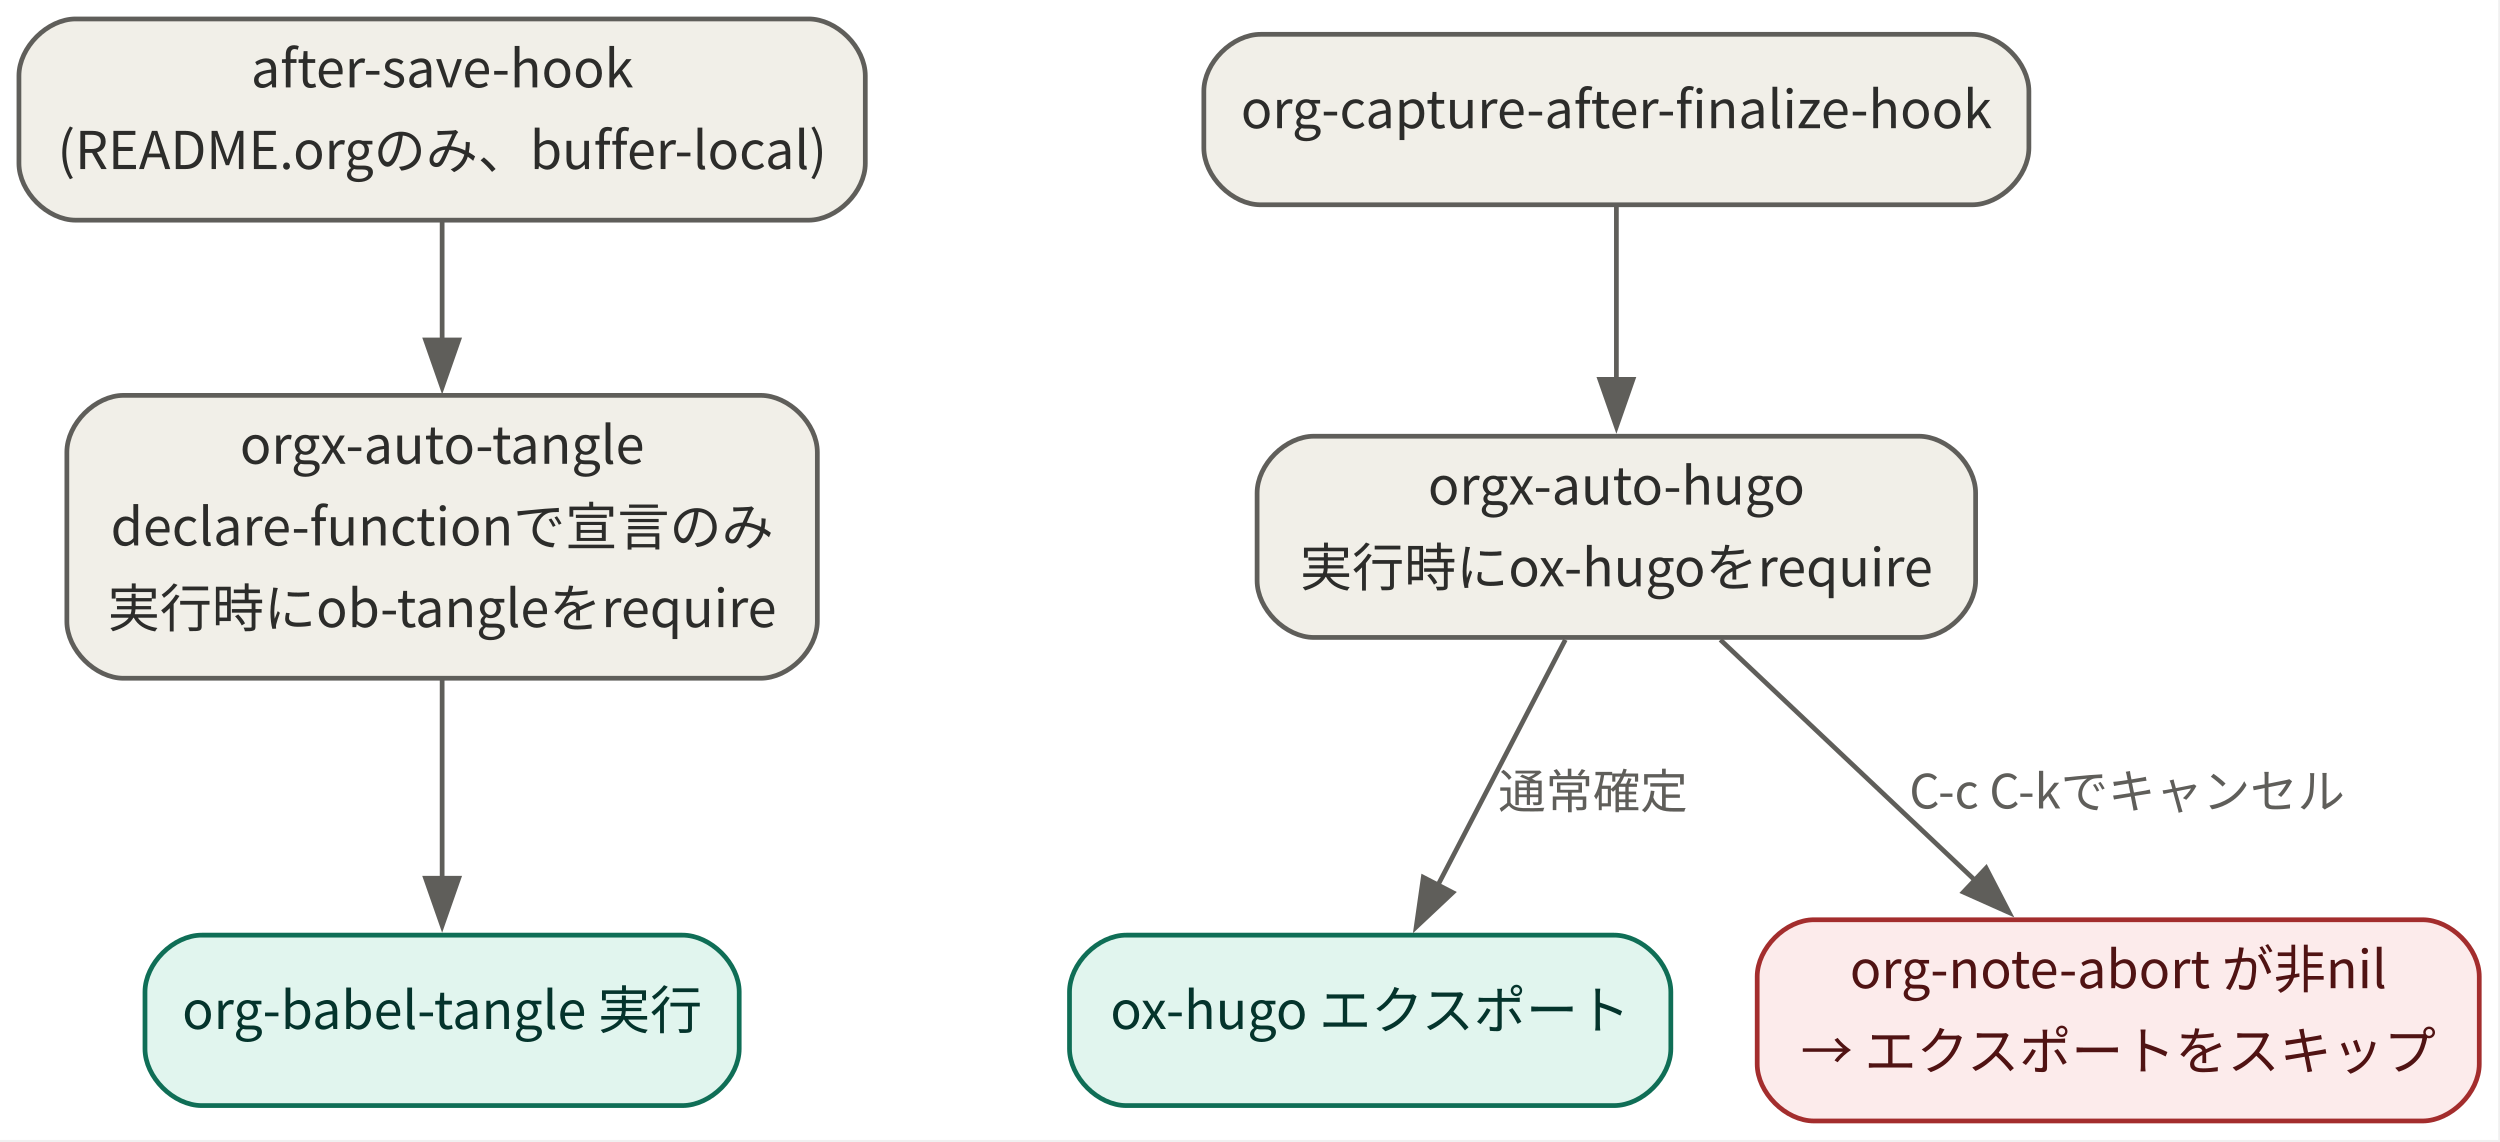
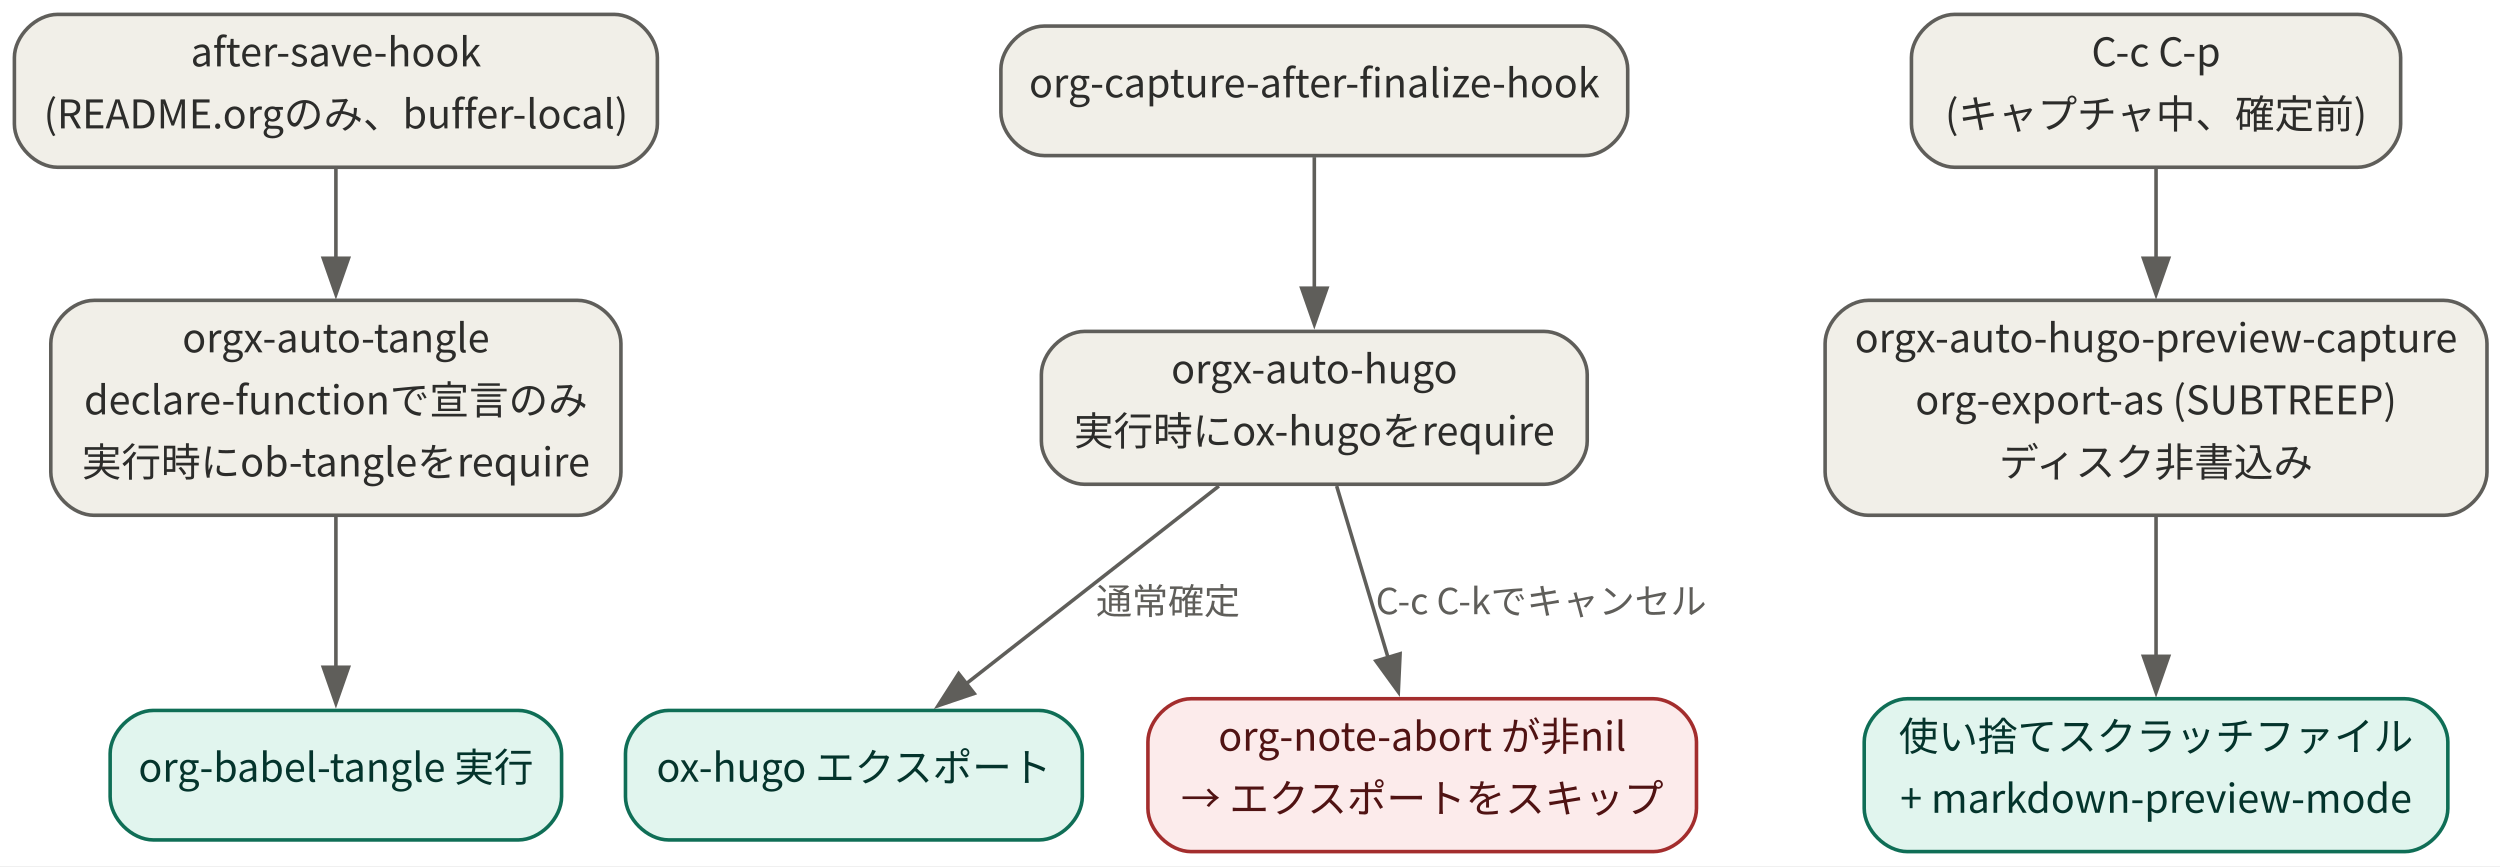
- <svg xmlns="http://www.w3.org/2000/svg" width="528pt" height="241pt" viewBox="0.00 0.00 528.00 241.00">
+ <svg xmlns="http://www.w3.org/2000/svg" width="695pt" height="241pt" viewBox="0.00 0.00 695.00 241.00">
  <g id="graph0" class="graph" transform="scale(1 1) rotate(0) translate(4 236.75)">
-     <polygon fill="white" stroke="none" points="-4,4 -4,-236.75 523.62,-236.75 523.62,4 -4,4" />
+     <polygon fill="white" stroke="none" points="-4,4 -4,-236.75 691.38,-236.75 691.38,4 -4,4" />
    <g id="node1" class="node">
      <path fill="#f1efe8" stroke="#5f5e5a" d="M166.75,-232.75C166.75,-232.75 12,-232.75 12,-232.75 6,-232.75 0,-226.75 0,-220.75 0,-220.75 0,-202.25 0,-202.25 0,-196.25 6,-190.25 12,-190.25 12,-190.25 166.75,-190.25 166.75,-190.25 172.75,-190.25 178.75,-196.25 178.75,-202.25 178.75,-202.25 178.75,-220.75 178.75,-220.75 178.75,-226.75 172.75,-232.75 166.75,-232.75" />
      <text xml:space="preserve" text-anchor="middle" x="89.38" y="-218.3" font-family="Noto Sans CJK JP" font-size="11.00" fill="#2c2c2a">after-save-hook</text>
      <text xml:space="preserve" text-anchor="middle" x="89.38" y="-201.05" font-family="Noto Sans CJK JP" font-size="11.00" fill="#2c2c2a">(README.orgのみ、buffer-local)</text>
    </g>
    <g id="node2" class="node">
      <path fill="#f1efe8" stroke="#5f5e5a" d="M156.62,-153.25C156.62,-153.25 22.12,-153.25 22.12,-153.25 16.12,-153.25 10.12,-147.25 10.12,-141.25 10.12,-141.25 10.12,-105.5 10.12,-105.5 10.12,-99.5 16.12,-93.5 22.12,-93.5 22.12,-93.5 156.62,-93.5 156.62,-93.5 162.62,-93.5 168.62,-99.5 168.62,-105.5 168.62,-105.5 168.62,-141.25 168.62,-141.25 168.62,-147.25 162.62,-153.25 156.62,-153.25" />
      <text xml:space="preserve" text-anchor="middle" x="89.38" y="-138.8" font-family="Noto Sans CJK JP" font-size="11.00" fill="#2c2c2a">orgx-auto-tangle</text>
      <text xml:space="preserve" text-anchor="middle" x="89.38" y="-121.55" font-family="Noto Sans CJK JP" font-size="11.00" fill="#2c2c2a">declare-functionで宣言のみ</text>
      <text xml:space="preserve" text-anchor="middle" x="89.38" y="-104.3" font-family="Noto Sans CJK JP" font-size="11.00" fill="#2c2c2a">実行時にob-tangleをrequire</text>
    </g>
    <g id="edge1" class="edge">
      <path fill="none" stroke="#5f5e5a" d="M89.38,-190.09C89.38,-182.48 89.38,-173.55 89.38,-164.77" />
      <polygon fill="#5f5e5a" stroke="#5f5e5a" points="92.88,-164.95 89.38,-154.95 85.88,-164.95 92.88,-164.95" />
    </g>
    <g id="node5" class="node">
      <path fill="#e1f5ee" stroke="#0f6e56" d="M140.12,-39.25C140.12,-39.25 38.62,-39.25 38.62,-39.25 32.62,-39.25 26.62,-33.25 26.62,-27.25 26.62,-27.25 26.62,-15.25 26.62,-15.25 26.62,-9.25 32.62,-3.25 38.62,-3.25 38.62,-3.25 140.12,-3.25 140.12,-3.25 146.12,-3.25 152.12,-9.25 152.12,-15.25 152.12,-15.25 152.12,-27.25 152.12,-27.25 152.12,-33.25 146.12,-39.25 140.12,-39.25" />
      <text xml:space="preserve" text-anchor="middle" x="89.38" y="-19.43" font-family="Noto Sans CJK JP" font-size="11.00" fill="#04342c">org-babel-tangle 実行</text>
    </g>
    <g id="edge2" class="edge">
      <path fill="none" stroke="#5f5e5a" d="M89.38,-93.15C89.38,-79.89 89.38,-64.26 89.38,-51.05" />
      <polygon fill="#5f5e5a" stroke="#5f5e5a" points="92.88,-51.26 89.38,-41.26 85.88,-51.26 92.88,-51.26" />
    </g>
    <g id="node3" class="node">
-       <path fill="#f1efe8" stroke="#5f5e5a" d="M412.5,-229.5C412.5,-229.5 262.25,-229.5 262.25,-229.5 256.25,-229.5 250.25,-223.5 250.25,-217.5 250.25,-217.5 250.25,-205.5 250.25,-205.5 250.25,-199.5 256.25,-193.5 262.25,-193.5 262.25,-193.5 412.5,-193.5 412.5,-193.5 418.5,-193.5 424.5,-199.5 424.5,-205.5 424.5,-205.5 424.5,-217.5 424.5,-217.5 424.5,-223.5 418.5,-229.5 412.5,-229.5" />
-       <text xml:space="preserve" text-anchor="middle" x="337.38" y="-209.68" font-family="Noto Sans CJK JP" font-size="11.00" fill="#2c2c2a">org-capture-after-finalize-hook</text>
+       <path fill="#f1efe8" stroke="#5f5e5a" d="M436.5,-229.5C436.5,-229.5 286.25,-229.5 286.25,-229.5 280.25,-229.5 274.25,-223.5 274.25,-217.5 274.25,-217.5 274.25,-205.5 274.25,-205.5 274.25,-199.5 280.25,-193.5 286.25,-193.5 286.25,-193.5 436.5,-193.5 436.5,-193.5 442.5,-193.5 448.5,-199.5 448.5,-205.5 448.5,-205.5 448.5,-217.5 448.5,-217.5 448.5,-223.5 442.5,-229.5 436.5,-229.5" />
+       <text xml:space="preserve" text-anchor="middle" x="361.38" y="-209.68" font-family="Noto Sans CJK JP" font-size="11.00" fill="#2c2c2a">org-capture-after-finalize-hook</text>
    </g>
    <g id="node4" class="node">
-       <path fill="#f1efe8" stroke="#5f5e5a" d="M401.25,-144.62C401.25,-144.62 273.5,-144.62 273.5,-144.62 267.5,-144.62 261.5,-138.62 261.5,-132.62 261.5,-132.62 261.5,-114.12 261.5,-114.12 261.5,-108.12 267.5,-102.12 273.5,-102.12 273.5,-102.12 401.25,-102.12 401.25,-102.12 407.25,-102.12 413.25,-108.12 413.25,-114.12 413.25,-114.12 413.25,-132.62 413.25,-132.62 413.25,-138.62 407.25,-144.62 401.25,-144.62" />
-       <text xml:space="preserve" text-anchor="middle" x="337.38" y="-130.18" font-family="Noto Sans CJK JP" font-size="11.00" fill="#2c2c2a">orgx-auto-hugo</text>
-       <text xml:space="preserve" text-anchor="middle" x="337.38" y="-112.92" font-family="Noto Sans CJK JP" font-size="11.00" fill="#2c2c2a">実行時にox-hugoをrequire</text>
+       <path fill="#f1efe8" stroke="#5f5e5a" d="M425.25,-144.62C425.25,-144.62 297.5,-144.62 297.5,-144.62 291.5,-144.62 285.5,-138.62 285.5,-132.62 285.5,-132.62 285.5,-114.12 285.5,-114.12 285.5,-108.12 291.5,-102.12 297.5,-102.12 297.5,-102.12 425.25,-102.12 425.25,-102.12 431.25,-102.12 437.25,-108.12 437.25,-114.12 437.25,-114.12 437.25,-132.62 437.25,-132.62 437.25,-138.62 431.25,-144.62 425.25,-144.62" />
+       <text xml:space="preserve" text-anchor="middle" x="361.38" y="-130.18" font-family="Noto Sans CJK JP" font-size="11.00" fill="#2c2c2a">orgx-auto-hugo</text>
+       <text xml:space="preserve" text-anchor="middle" x="361.38" y="-112.92" font-family="Noto Sans CJK JP" font-size="11.00" fill="#2c2c2a">実行時にox-hugoをrequire</text>
    </g>
    <g id="edge3" class="edge">
-       <path fill="none" stroke="#5f5e5a" d="M337.38,-193.07C337.38,-182.57 337.38,-168.86 337.38,-156.46" />
-       <polygon fill="#5f5e5a" stroke="#5f5e5a" points="340.88,-156.63 337.38,-146.63 333.88,-156.63 340.88,-156.63" />
+       <path fill="none" stroke="#5f5e5a" d="M361.38,-193.07C361.38,-182.57 361.38,-168.86 361.38,-156.46" />
+       <polygon fill="#5f5e5a" stroke="#5f5e5a" points="364.88,-156.63 361.38,-146.63 357.88,-156.63 364.88,-156.63" />
    </g>
    <g id="node6" class="node">
-       <path fill="#e1f5ee" stroke="#0f6e56" d="M336.88,-39.25C336.88,-39.25 233.88,-39.25 233.88,-39.25 227.88,-39.25 221.88,-33.25 221.88,-27.25 221.88,-27.25 221.88,-15.25 221.88,-15.25 221.88,-9.25 227.88,-3.25 233.88,-3.25 233.88,-3.25 336.88,-3.25 336.88,-3.25 342.88,-3.25 348.88,-9.25 348.88,-15.25 348.88,-15.25 348.88,-27.25 348.88,-27.25 348.88,-33.25 342.88,-39.25 336.88,-39.25" />
-       <text xml:space="preserve" text-anchor="middle" x="285.38" y="-19.43" font-family="Noto Sans CJK JP" font-size="11.00" fill="#04342c">ox-hugo エクスポート</text>
+       <path fill="#e1f5ee" stroke="#0f6e56" d="M284.88,-39.25C284.88,-39.25 181.88,-39.25 181.88,-39.25 175.88,-39.25 169.88,-33.25 169.88,-27.25 169.88,-27.25 169.88,-15.25 169.88,-15.25 169.88,-9.25 175.88,-3.25 181.88,-3.25 181.88,-3.25 284.88,-3.25 284.88,-3.25 290.88,-3.25 296.88,-9.25 296.88,-15.25 296.88,-15.25 296.88,-27.25 296.88,-27.25 296.88,-33.25 290.88,-39.25 284.88,-39.25" />
+       <text xml:space="preserve" text-anchor="middle" x="233.38" y="-19.43" font-family="Noto Sans CJK JP" font-size="11.00" fill="#04342c">ox-hugo エクスポート</text>
    </g>
    <g id="edge4" class="edge">
-       <path fill="none" stroke="#5f5e5a" d="M326.6,-101.63C318.79,-86.59 308.15,-66.11 299.64,-49.72" />
-       <polygon fill="#5f5e5a" stroke="#5f5e5a" points="302.82,-48.24 295.1,-40.98 296.6,-51.46 302.82,-48.24" />
-       <text xml:space="preserve" text-anchor="middle" x="332.43" y="-66" font-family="Noto Sans CJK JP" font-size="10.00" fill="#5f5e5a">通常確定</text>
+       <path fill="none" stroke="#5f5e5a" d="M334.85,-101.63C314.44,-85.66 286.18,-63.55 264.66,-46.72" />
+       <polygon fill="#5f5e5a" stroke="#5f5e5a" points="266.82,-43.97 256.79,-40.57 262.51,-49.48 266.82,-43.97" />
+       <text xml:space="preserve" text-anchor="middle" x="320.71" y="-66" font-family="Noto Sans CJK JP" font-size="10.00" fill="#5f5e5a">通常確定</text>
    </g>
    <g id="node7" class="node">
-       <path fill="#fcebeb" stroke="#a32d2d" d="M507.62,-42.5C507.62,-42.5 379.12,-42.5 379.12,-42.5 373.12,-42.5 367.12,-36.5 367.12,-30.5 367.12,-30.5 367.12,-12 367.12,-12 367.12,-6 373.12,0 379.12,0 379.12,0 507.62,0 507.62,0 513.62,0 519.62,-6 519.62,-12 519.62,-12 519.62,-30.5 519.62,-30.5 519.62,-36.5 513.62,-42.5 507.62,-42.5" />
-       <text xml:space="preserve" text-anchor="middle" x="443.38" y="-28.05" font-family="Noto Sans CJK JP" font-size="11.00" fill="#501313">org-note-abort が非nil</text>
-       <text xml:space="preserve" text-anchor="middle" x="443.38" y="-10.8" font-family="Noto Sans CJK JP" font-size="11.00" fill="#501313">→ エクスポートをスキップ</text>
+       <path fill="#fcebeb" stroke="#a32d2d" d="M455.62,-42.5C455.62,-42.5 327.12,-42.5 327.12,-42.5 321.12,-42.5 315.12,-36.5 315.12,-30.5 315.12,-30.5 315.12,-12 315.12,-12 315.12,-6 321.12,0 327.12,0 327.12,0 455.62,0 455.62,0 461.62,0 467.62,-6 467.62,-12 467.62,-12 467.62,-30.5 467.62,-30.5 467.62,-36.5 461.62,-42.5 455.62,-42.5" />
+       <text xml:space="preserve" text-anchor="middle" x="391.38" y="-28.05" font-family="Noto Sans CJK JP" font-size="11.00" fill="#501313">org-note-abort が非nil</text>
+       <text xml:space="preserve" text-anchor="middle" x="391.38" y="-10.8" font-family="Noto Sans CJK JP" font-size="11.00" fill="#501313">→ エクスポートをスキップ</text>
    </g>
    <g id="edge5" class="edge">
-       <path fill="none" stroke="#5f5e5a" d="M359.34,-101.63C374.97,-86.86 396.17,-66.84 413.36,-50.6" />
-       <polygon fill="#5f5e5a" stroke="#5f5e5a" points="415.47,-53.42 420.34,-44.01 410.67,-48.33 415.47,-53.42" />
-       <text xml:space="preserve" text-anchor="middle" x="445.24" y="-66" font-family="Noto Sans CJK JP" font-size="10.00" fill="#5f5e5a">C-c C-kでキャンセル</text>
+       <path fill="none" stroke="#5f5e5a" d="M367.59,-101.63C371.73,-87.8 377.26,-69.37 381.94,-53.74" />
+       <polygon fill="#5f5e5a" stroke="#5f5e5a" points="385.22,-55 384.73,-44.42 378.51,-52.99 385.22,-55" />
+       <text xml:space="preserve" text-anchor="middle" x="424.44" y="-66" font-family="Noto Sans CJK JP" font-size="10.00" fill="#5f5e5a">C-c C-kでキャンセル</text>
+     </g>
+     <g id="node8" class="node">
+       <path fill="#f1efe8" stroke="#5f5e5a" d="M651.38,-232.75C651.38,-232.75 539.38,-232.75 539.38,-232.75 533.38,-232.75 527.38,-226.75 527.38,-220.75 527.38,-220.75 527.38,-202.25 527.38,-202.25 527.38,-196.25 533.38,-190.25 539.38,-190.25 539.38,-190.25 651.38,-190.25 651.38,-190.25 657.38,-190.25 663.38,-196.25 663.38,-202.25 663.38,-202.25 663.38,-220.75 663.38,-220.75 663.38,-226.75 657.38,-232.75 651.38,-232.75" />
+       <text xml:space="preserve" text-anchor="middle" x="595.38" y="-218.3" font-family="Noto Sans CJK JP" font-size="11.00" fill="#2c2c2a">C-c C-p</text>
+       <text xml:space="preserve" text-anchor="middle" x="595.38" y="-201.05" font-family="Noto Sans CJK JP" font-size="11.00" fill="#2c2c2a">(キャプチャ中、確定前)</text>
+     </g>
+     <g id="node9" class="node">
+       <path fill="#f1efe8" stroke="#5f5e5a" d="M675.38,-153.25C675.38,-153.25 515.38,-153.25 515.38,-153.25 509.38,-153.25 503.38,-147.25 503.38,-141.25 503.38,-141.25 503.38,-105.5 503.38,-105.5 503.38,-99.5 509.38,-93.5 515.38,-93.5 515.38,-93.5 675.38,-93.5 675.38,-93.5 681.38,-93.5 687.38,-99.5 687.38,-105.5 687.38,-105.5 687.38,-141.25 687.38,-141.25 687.38,-147.25 681.38,-153.25 675.38,-153.25" />
+       <text xml:space="preserve" text-anchor="middle" x="595.38" y="-138.8" font-family="Noto Sans CJK JP" font-size="11.00" fill="#2c2c2a">orgx-auto-hugo-preview-capture</text>
+       <text xml:space="preserve" text-anchor="middle" x="595.38" y="-121.55" font-family="Noto Sans CJK JP" font-size="11.00" fill="#2c2c2a">org-export-as (SUBTREEP)</text>
+       <text xml:space="preserve" text-anchor="middle" x="595.38" y="-104.3" font-family="Noto Sans CJK JP" font-size="11.00" fill="#2c2c2a">ディスク非書込み</text>
+     </g>
+     <g id="edge6" class="edge">
+       <path fill="none" stroke="#5f5e5a" d="M595.38,-190.09C595.38,-182.48 595.38,-173.55 595.38,-164.77" />
+       <polygon fill="#5f5e5a" stroke="#5f5e5a" points="598.88,-164.95 595.38,-154.95 591.88,-164.95 598.88,-164.95" />
+     </g>
+     <g id="node10" class="node">
+       <path fill="#e1f5ee" stroke="#0f6e56" d="M664.5,-42.5C664.5,-42.5 526.25,-42.5 526.25,-42.5 520.25,-42.5 514.25,-36.5 514.25,-30.5 514.25,-30.5 514.25,-12 514.25,-12 514.25,-6 520.25,0 526.25,0 526.25,0 664.5,0 664.5,0 670.5,0 676.5,-6 676.5,-12 676.5,-12 676.5,-30.5 676.5,-30.5 676.5,-36.5 670.5,-42.5 664.5,-42.5" />
+       <text xml:space="preserve" text-anchor="middle" x="595.38" y="-28.05" font-family="Noto Sans CJK JP" font-size="11.00" fill="#04342c">使い捨てスクラッチファイル</text>
+       <text xml:space="preserve" text-anchor="middle" x="595.38" y="-10.8" font-family="Noto Sans CJK JP" font-size="11.00" fill="#04342c">+ markdown-preview-mode</text>
+     </g>
+     <g id="edge7" class="edge">
+       <path fill="none" stroke="#5f5e5a" d="M595.38,-93.15C595.38,-80.9 595.38,-66.63 595.38,-54.11" />
+       <polygon fill="#5f5e5a" stroke="#5f5e5a" points="598.88,-54.29 595.38,-44.29 591.88,-54.29 598.88,-54.29" />
    </g>
  </g>
</svg>
